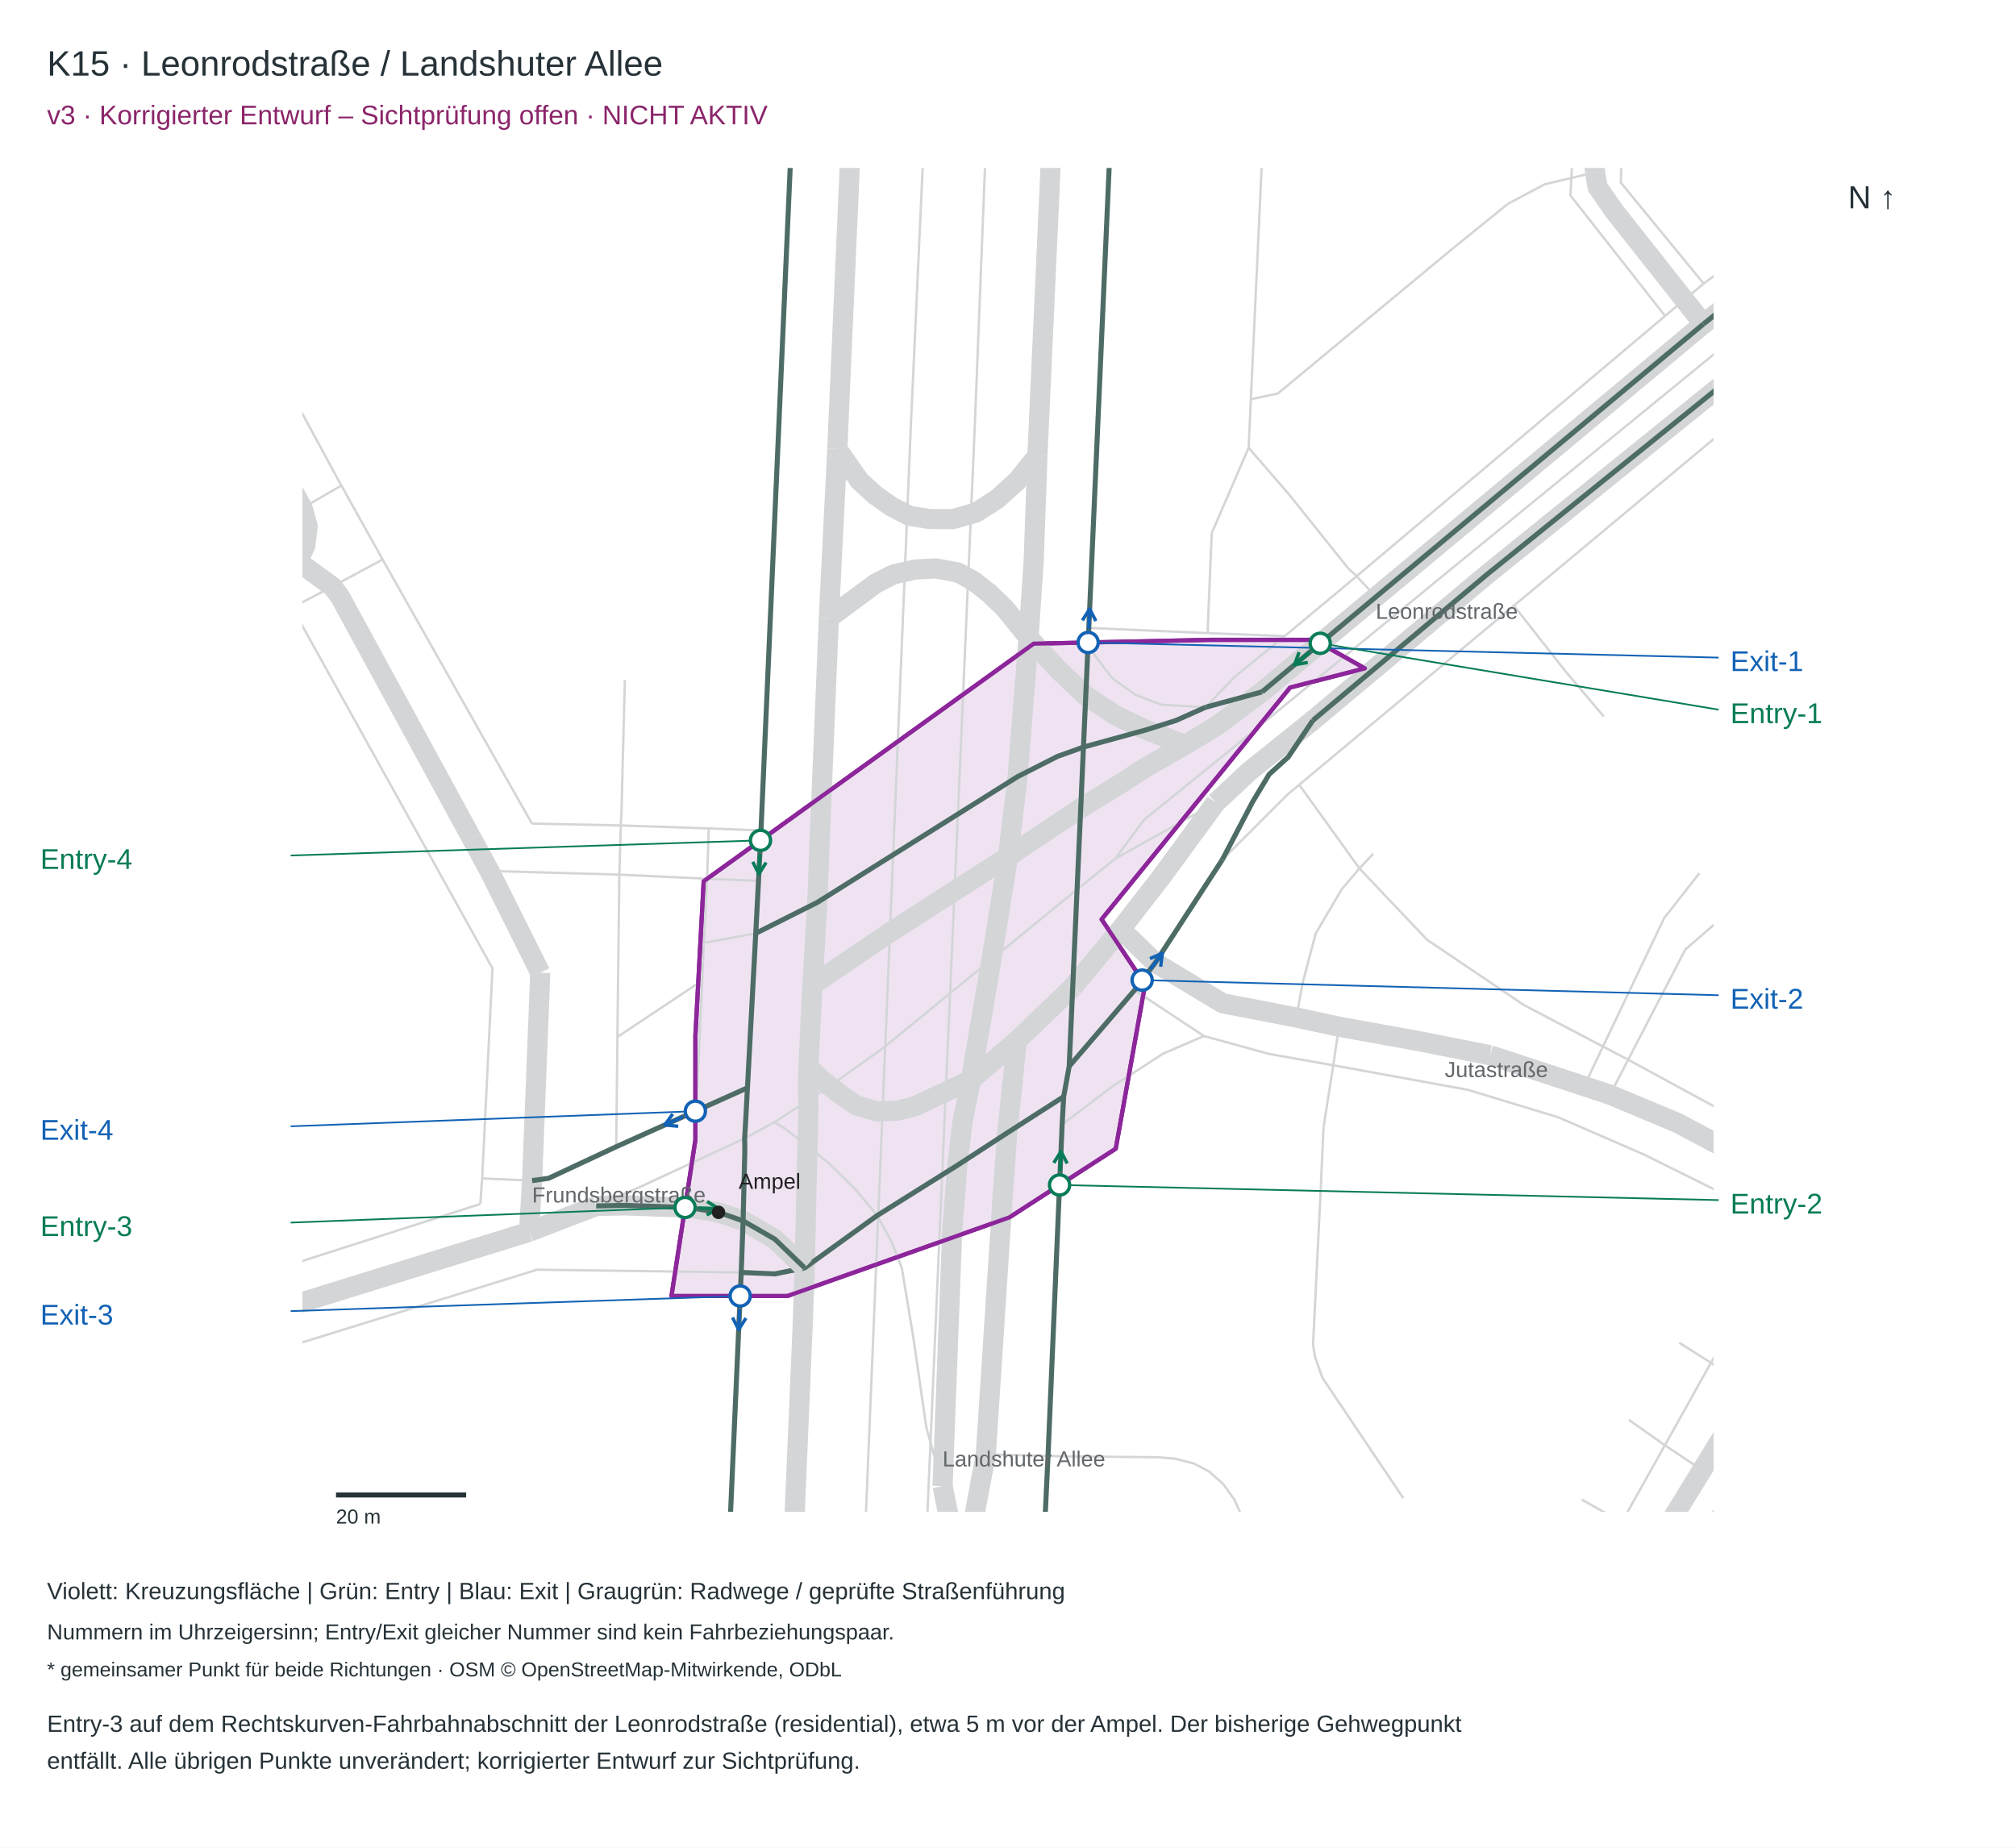
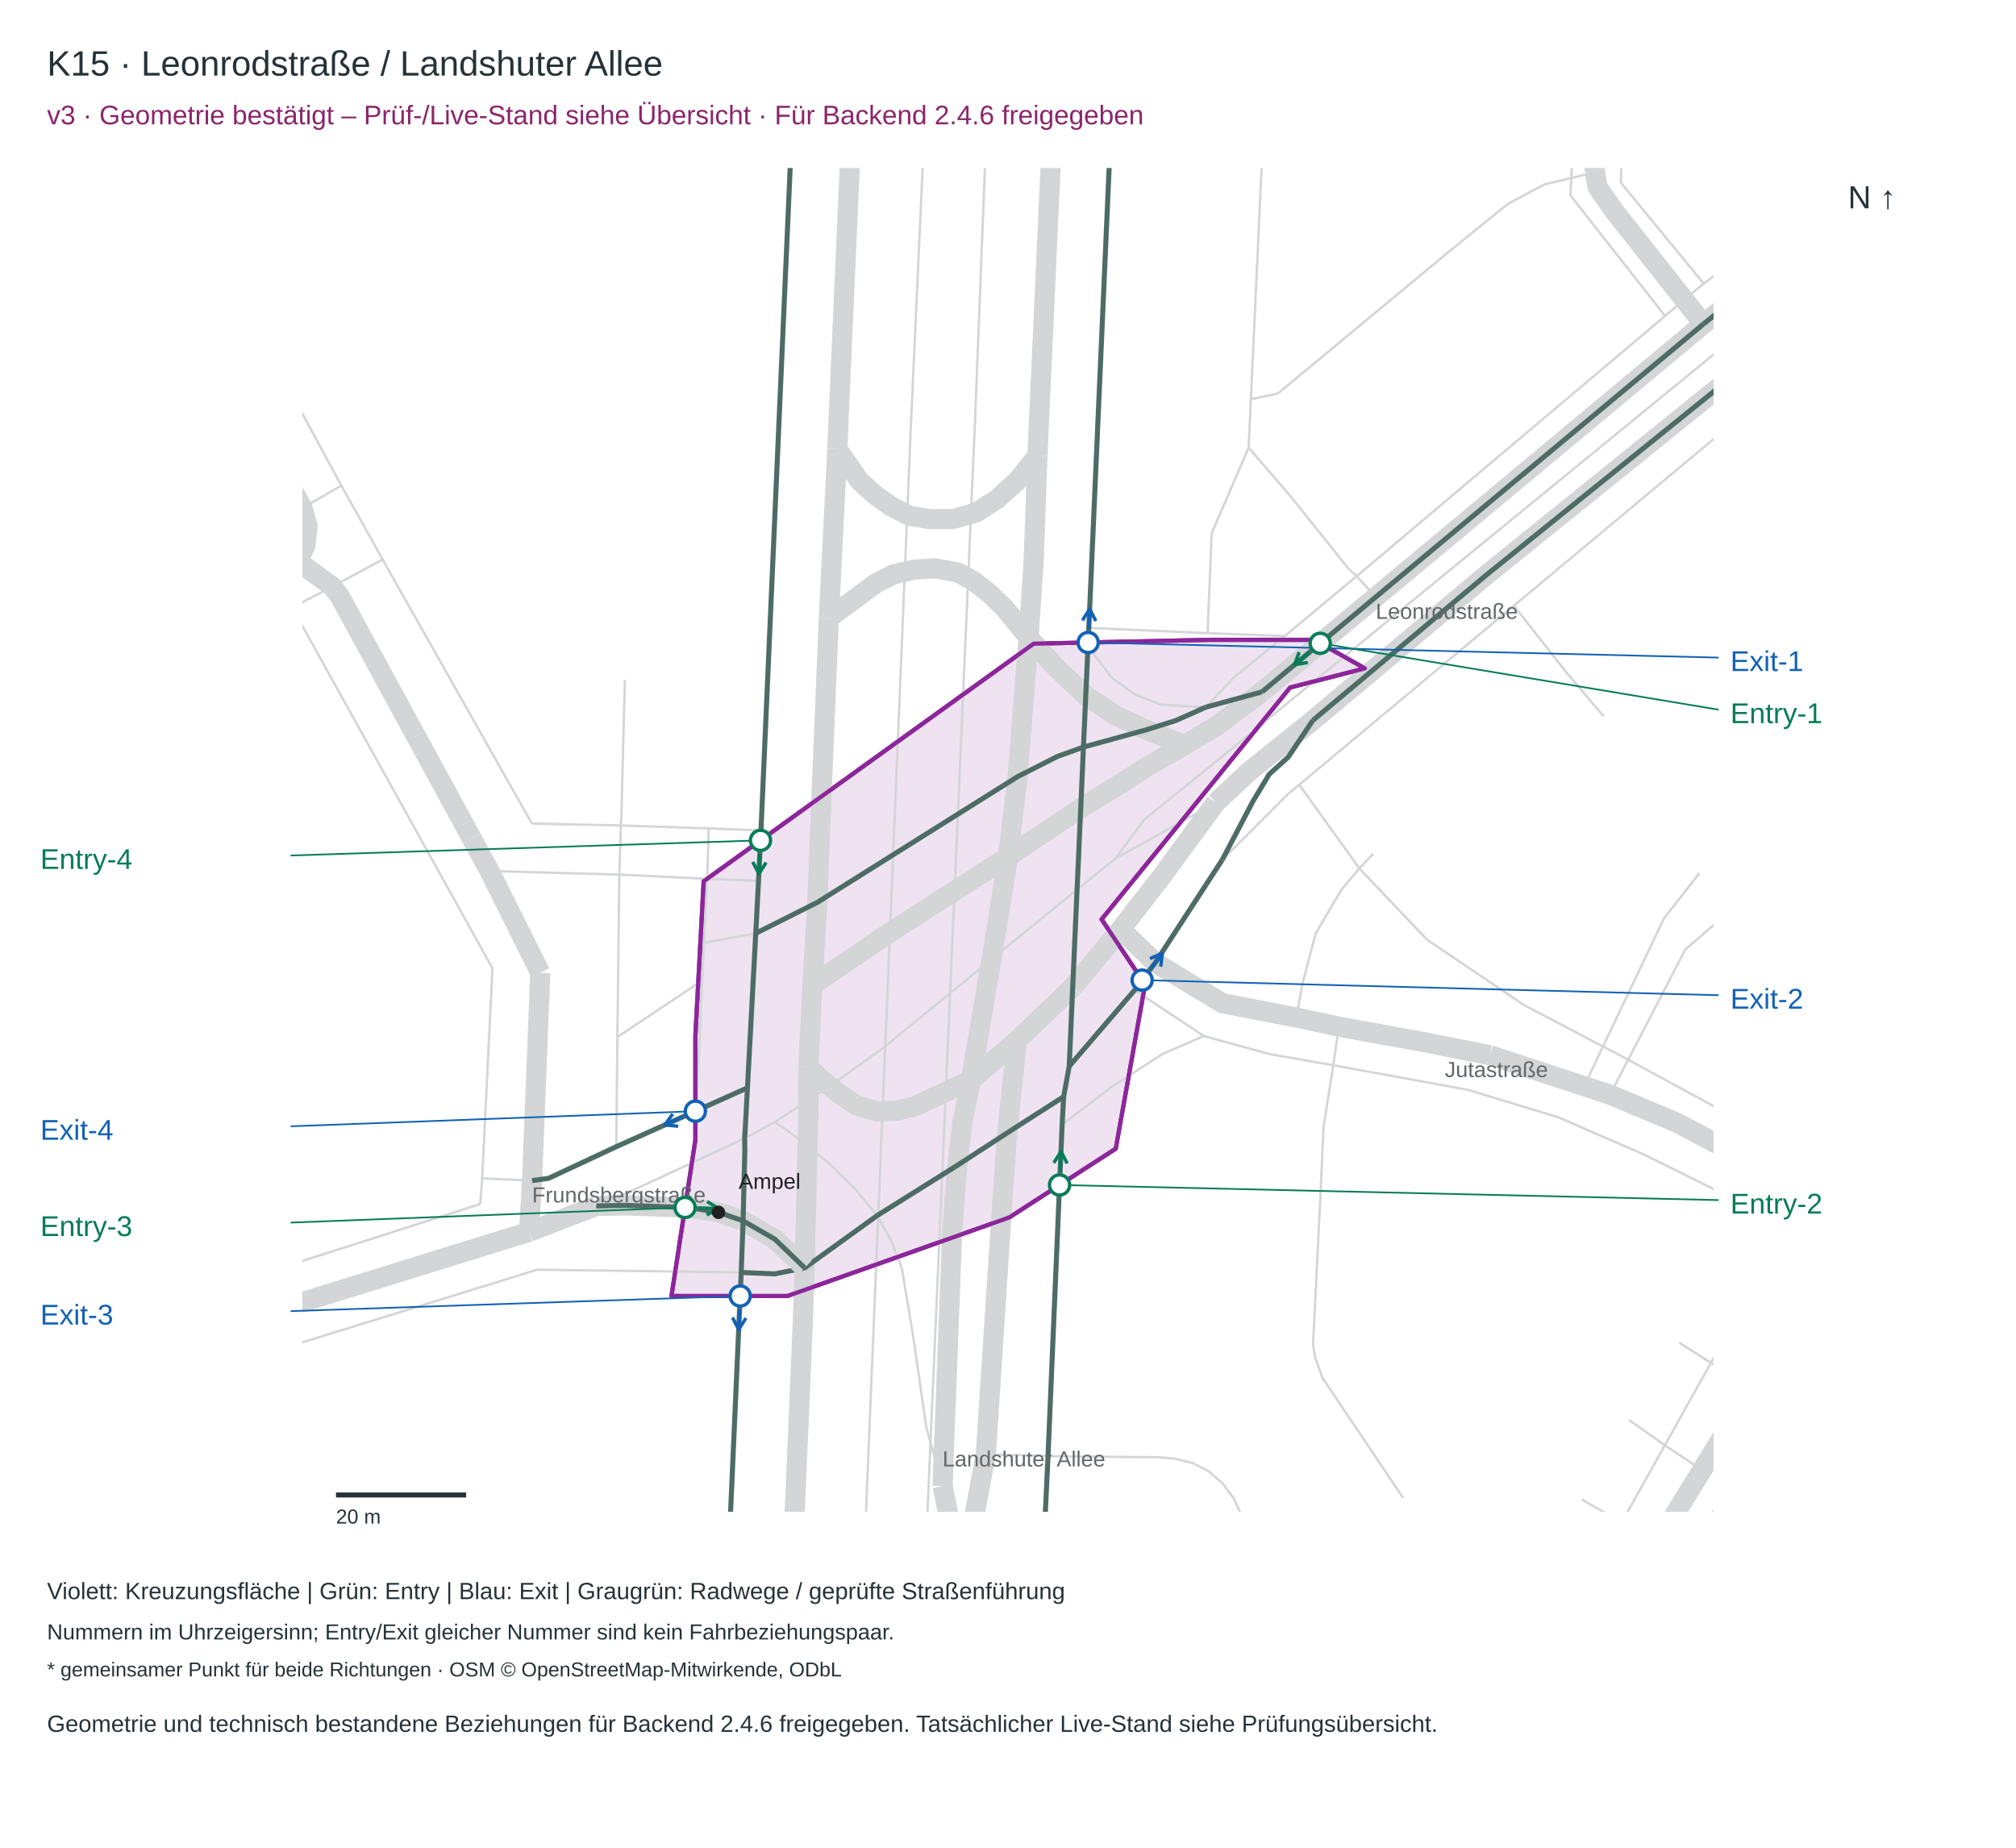
<svg xmlns="http://www.w3.org/2000/svg" width="1200" height="1100" viewBox="0 0 1200 1100">
  <rect width="1200" height="1100" fill="white" />
  <defs>
    <clipPath id="map">
      <rect x="180" y="100" width="840" height="800" />
    </clipPath>
  </defs>
  <text x="28" y="45" font-family="Arial,sans-serif" font-size="21" fill="#263238">K15 · Leonrodstraße / Landshuter Allee</text>
-   <text x="28" y="74" font-family="Arial,sans-serif" font-size="16" fill="#8b256a">v3 · Korrigierter Entwurf – Sichtprüfung offen · NICHT AKTIV</text>
+   <text x="28" y="74" font-family="Arial,sans-serif" font-size="16" fill="#8b256a">v3 · Geometrie bestätigt – Prüf-/Live-Stand siehe Übersicht · Für Backend 2.4.6 freigegeben</text>
  <g clip-path="url(#map)">
    <polygon points="413.92,678.59 399.69,771.54 468.73,771.54 600.84,724.73 664.13,683.85 681.61,586.11 655.72,547.3 767.92,409.31 812.43,397.9 782.17,380.91 720.19,380.91 615.3,383.19 418.87,524.63 413.92,616.61 413.92,678.59" fill="#efe3f2" stroke="#8c269a" stroke-width="2.5" stroke-linejoin="round" />
    <polyline points="498.39,267.31 511.51,286.11 520.74,294.6 530.55,301.55 541.17,307.02 553.37,309.01 567.35,309.01 581.13,305.04 593.64,297.02 605.72,286.02 617.52,271.23" fill="none" stroke="#d3d5d7" stroke-width="12" stroke-linejoin="round" />
    <polyline points="794.9,1479.17 825.14,1358.99 829.94,1341.57 840.33,1301.25 856.58,1234.19 868.03,1193.49 875.86,1165.72 891.65,1119.36 923.7,1047.04" fill="none" stroke="#d3d5d7" stroke-width="12" stroke-linejoin="round" />
    <polyline points="705.26,443.51 682.25,434.49 664.3,426.08 646.29,414.18 629.69,398.49 612.23,379.56" fill="none" stroke="#d3d5d7" stroke-width="12" stroke-linejoin="round" />
    <polyline points="542.18,253.38 484.35,1653.77" fill="none" stroke="#d3d5d7" stroke-width="1.4" stroke-linejoin="round" />
    <polyline points="519.1,1656.71 580.21,254.29" fill="none" stroke="#d3d5d7" stroke-width="1.4" stroke-linejoin="round" />
    <polyline points="612.23,379.56 598.1,362.18 588.98,353.34 579.66,346.01 570.23,340.83 556.93,338.37 544.54,339.06 531.85,341.95 521.12,347.43 493.36,367.96" fill="none" stroke="#d3d5d7" stroke-width="12" stroke-linejoin="round" />
    <polyline points="498.39,267.31 493.36,367.96" fill="none" stroke="#d3d5d7" stroke-width="12" stroke-linejoin="round" />
    <polyline points="563.95,1151.96 539.67,1126.43 527.59,1119.88 515.28,1117.29 496.84,1118.97 483.75,1125.05 462.81,1140.53" fill="none" stroke="#d3d5d7" stroke-width="12" stroke-linejoin="round" />
    <polyline points="-606.65,586.84 -587.57,581.84 -352.8,506.94 -196.73,457.18 -38.85,406.81 -20.76,401.07 -4.79,395.94 8.76,391.63 163.47,342.3 177.25,334.28" fill="none" stroke="#d3d5d7" stroke-width="12" stroke-linejoin="round" />
    <polyline points="592.43,-854.52 580.93,-594.06 542.18,253.38" fill="none" stroke="#d3d5d7" stroke-width="1.4" stroke-linejoin="round" />
    <polyline points="-80.59,1236.52 -57.81,1198.19 -26.97,1150.36 -7.55,1131.35 14.83,1120.09 87.7,1099.01 147.8,1081.63 124.75,997.45 152.63,923.58 160.57,898.06 160.91,887.41 157.2,874.25" fill="none" stroke="#d3d5d7" stroke-width="1.4" stroke-linejoin="round" />
    <polyline points="493.36,367.96 487.75,504.18 486.51,537.21" fill="none" stroke="#d3d5d7" stroke-width="12" stroke-linejoin="round" />
    <polyline points="314.99,733.29 133.21,789.69 115.6,795.17 19.14,825.09 -44.69,844.89 -251.88,909.18" fill="none" stroke="#d3d5d7" stroke-width="12" stroke-linejoin="round" />
    <polyline points="316.61,490.29 369.54,491.41 421.87,493.18 452.97,494.39" fill="none" stroke="#d3d5d7" stroke-width="1.4" stroke-linejoin="round" />
    <polyline points="1117.28,731.6 1085.63,714.79 998.61,668.56 958.36,651.7 942.94,646.61 886.87,628.2" fill="none" stroke="#d3d5d7" stroke-width="12" stroke-linejoin="round" />
    <polyline points="586.8,865.8 623.82,866.79 632.54,867.01" fill="none" stroke="#d3d5d7" stroke-width="1.4" stroke-linejoin="round" />
    <polyline points="577.93,642.95 588.38,581.54 590.16,571.15 591.66,562.26 600.0,510.0" fill="none" stroke="#d3d5d7" stroke-width="12" stroke-linejoin="round" />
    <polyline points="577.93,642.95 605.26,619.57 638.52,587.71" fill="none" stroke="#d3d5d7" stroke-width="12" stroke-linejoin="round" />
    <polyline points="897.52,121.38 865.5,147.3" fill="none" stroke="#d3d5d7" stroke-width="1.4" stroke-linejoin="round" />
    <polyline points="767.66,294.82 743.24,266.53 744.56,237.64 755.15,9.78" fill="none" stroke="#d3d5d7" stroke-width="1.4" stroke-linejoin="round" />
    <polyline points="802.53,338.37 767.66,294.82" fill="none" stroke="#d3d5d7" stroke-width="1.4" stroke-linejoin="round" />
    <polyline points="949.39,102.62 935.32,105.95 919.56,109.65 897.52,121.38" fill="none" stroke="#d3d5d7" stroke-width="1.4" stroke-linejoin="round" />
    <polyline points="818.9,355.41 807.56,342.99 802.53,338.37" fill="none" stroke="#d3d5d7" stroke-width="1.4" stroke-linejoin="round" />
    <polyline points="755.15,9.78 769.5,-313.68 764.24,-327.69" fill="none" stroke="#d3d5d7" stroke-width="1.4" stroke-linejoin="round" />
    <polyline points="865.5,147.3 760.61,234.28 744.56,237.64" fill="none" stroke="#d3d5d7" stroke-width="1.4" stroke-linejoin="round" />
    <polyline points="572.61,941.78 561.05,884.73" fill="none" stroke="#d3d5d7" stroke-width="12" stroke-linejoin="round" />
    <polyline points="561.05,884.73 551.38,849.72 543.56,795.68 536.83,755.02 530.61,738.98 522.15,723.63 509.29,708.19 493.5,692.62 480.67,682.1 466.34,671.32 460.96,668.09" fill="none" stroke="#d3d5d7" stroke-width="1.4" stroke-linejoin="round" />
    <polyline points="354.87,717.94 314.99,733.29" fill="none" stroke="#d3d5d7" stroke-width="12" stroke-linejoin="round" />
    <polyline points="369.94,482.92 371.38,426.56" fill="none" stroke="#d3d5d7" stroke-width="1.4" stroke-linejoin="round" />
    <polyline points="371.38,426.56 371.96,404.74" fill="none" stroke="#d3d5d7" stroke-width="1.4" stroke-linejoin="round" />
    <polyline points="368.65,520.69 369.54,491.41 369.94,482.92" fill="none" stroke="#d3d5d7" stroke-width="1.4" stroke-linejoin="round" />
    <polyline points="291.35,518.5 368.65,520.69" fill="none" stroke="#d3d5d7" stroke-width="1.4" stroke-linejoin="round" />
    <polyline points="1117.28,731.6 1137.42,714.83 1185.95,674.42 1278.7,597.19 1290.86,587.06 1311.72,569.68 1426.82,483.82 1599.11,355.28 1624.78,336.13" fill="none" stroke="#d3d5d7" stroke-width="12" stroke-linejoin="round" />
    <polyline points="600.0,510.0 605.72,462.35 612.23,379.56" fill="none" stroke="#d3d5d7" stroke-width="12" stroke-linejoin="round" />
    <polyline points="612.23,379.56 615.28,333.98 617.52,271.23" fill="none" stroke="#d3d5d7" stroke-width="12" stroke-linejoin="round" />
    <polyline points="481.16,635.1 480.96,648.29 481.16,654.93 481.16,662.39 480.67,682.1 478.97,754.8 477.71,790.9 462.81,1140.53" fill="none" stroke="#d3d5d7" stroke-width="12" stroke-linejoin="round" />
    <polyline points="600.0,510.0 527.91,556.27 483.6,586.37" fill="none" stroke="#d3d5d7" stroke-width="12" stroke-linejoin="round" />
    <polyline points="638.52,587.71 667.14,553.17 691.02,522.42 723.7,477.79" fill="none" stroke="#d3d5d7" stroke-width="12" stroke-linejoin="round" />
    <polyline points="586.8,865.8 596.92,710.78 599.54,674.42 605.26,619.57" fill="none" stroke="#d3d5d7" stroke-width="12" stroke-linejoin="round" />
    <polyline points="561.05,884.73 566.74,733.72 569.85,693.74 572.9,667.91 577.93,642.95" fill="none" stroke="#d3d5d7" stroke-width="12" stroke-linejoin="round" />
    <polyline points="460.01,1210.09 450.67,1434.15 449.54,1460.33 447.1,1496.55" fill="none" stroke="#d3d5d7" stroke-width="12" stroke-linejoin="round" />
    <polyline points="580.21,254.29 623.65,-848.78" fill="none" stroke="#d3d5d7" stroke-width="1.4" stroke-linejoin="round" />
    <polyline points="617.52,271.23 647.15,-380.73 649.8,-438.82" fill="none" stroke="#d3d5d7" stroke-width="12" stroke-linejoin="round" />
    <polyline points="481.16,635.1 489.3,643.12 493.96,646.61 499.11,650.75 509.73,658.12 522.12,661.66 534.06,661.19 544.28,658.69 577.93,642.95" fill="none" stroke="#d3d5d7" stroke-width="12" stroke-linejoin="round" />
    <polyline points="1029.33,225.61 1043.37,241.91 1173.81,401.25 1299.24,554.42 1311.72,569.68" fill="none" stroke="#d3d5d7" stroke-width="12" stroke-linejoin="round" />
    <polyline points="949.39,102.62 951.03,111.51 960.72,125.48 1002.55,178.43 1013.97,192.88" fill="none" stroke="#d3d5d7" stroke-width="12" stroke-linejoin="round" />
    <polyline points="565.02,1101.25 568.1,1031.09 572.61,941.78" fill="none" stroke="#d3d5d7" stroke-width="12" stroke-linejoin="round" />
    <polyline points="1387.38,1288.83 1369.49,1279.34 1345.12,1266.62 1208.62,1195.47 1088.57,1132.94 998.9,1086.2 937.88,1054.42 923.7,1047.04" fill="none" stroke="#d3d5d7" stroke-width="12" stroke-linejoin="round" />
    <polyline points="522.41,-277.45 498.39,267.31" fill="none" stroke="#d3d5d7" stroke-width="12" stroke-linejoin="round" />
    <polyline points="751.18,411.9 724.25,432.08 705.26,443.51 682.71,456.4 667.63,466.14 643.3,481.15 600.0,510.0" fill="none" stroke="#d3d5d7" stroke-width="12" stroke-linejoin="round" />
    <polyline points="441.2,757.52 319.74,755.88 139.42,811.68 -38.31,866.23 -233.32,927.64 -368.25,970.2" fill="none" stroke="#d3d5d7" stroke-width="1.4" stroke-linejoin="round" />
    <polyline points="1399.21,-3.5 1356.6,6.51 1318.83,21.38 1059.31,229.15 1043.37,241.91 1030.23,252.86 901.12,360.58 773.36,467.18 766.22,473.13 727.56,511.81" fill="none" stroke="#d3d5d7" stroke-width="1.4" stroke-linejoin="round" />
    <polyline points="285.88,716.77 108.12,773.69 12.9,804.22 -318.79,903.1 -445.89,942.17 -465.08,946.66 -474.92,947.73 -486.94,948.64" fill="none" stroke="#d3d5d7" stroke-width="1.4" stroke-linejoin="round" />
    <polyline points="562.29,1301.21 562.46,1232.17 563.95,1151.96" fill="none" stroke="#d3d5d7" stroke-width="12" stroke-linejoin="round" />
    <polyline points="632.54,867.01 688.98,867.53" fill="none" stroke="#d3d5d7" stroke-width="1.4" stroke-linejoin="round" />
    <polyline points="1276.16,-40.02 1266.79,-32.69 1170.76,42.3 1041.88,147.64 1014.12,168.86 1002.55,178.43 991.13,188.09 807.56,342.99 764.73,378.69 734.84,402.97 717.69,421.0" fill="none" stroke="#d3d5d7" stroke-width="1.4" stroke-linejoin="round" />
    <polyline points="796.95,611.21 793.61,634.19 787.8,671.23" fill="none" stroke="#d3d5d7" stroke-width="1.4" stroke-linejoin="round" />
    <polyline points="787.8,671.23 786.16,707.89" fill="none" stroke="#d3d5d7" stroke-width="1.4" stroke-linejoin="round" />
    <polyline points="786.16,707.89 781.58,800.43 782.73,807.76 787.08,820.13 835.27,891.85" fill="none" stroke="#d3d5d7" stroke-width="1.4" stroke-linejoin="round" />
    <polyline points="157.2,874.25 141.67,819.66" fill="none" stroke="#d3d5d7" stroke-width="1.4" stroke-linejoin="round" />
    <polyline points="141.67,819.66 139.42,811.68 134.85,795.38 133.21,789.69" fill="none" stroke="#d3d5d7" stroke-width="1.4" stroke-linejoin="round" />
    <polyline points="12.9,804.22 17.65,820.18 19.14,825.09" fill="none" stroke="#d3d5d7" stroke-width="1.4" stroke-linejoin="round" />
    <polyline points="-103.23,696.46 -126.39,610.04 -52.75,587.79 -7.98,735.27" fill="none" stroke="#d3d5d7" stroke-width="1.4" stroke-linejoin="round" />
    <polyline points="380.56,-75.12 383.89,-171.63" fill="none" stroke="#d3d5d7" stroke-width="1.4" stroke-linejoin="round" />
    <polyline points="817.37,508.28 809.17,516.99 798.59,529.49 783.14,555.71 775.43,585.03 771.6,605.73" fill="none" stroke="#d3d5d7" stroke-width="1.4" stroke-linejoin="round" />
    <polyline points="688.98,867.53 699.45,868.39 710.58,871.23 719.59,875.98 727.96,883.31 734.58,892.45 739.55,903.4 741.63,913.84 734.75,1110.35" fill="none" stroke="#d3d5d7" stroke-width="1.4" stroke-linejoin="round" />
    <polyline points="723.7,477.79 743.58,459.25 781.44,428.89" fill="none" stroke="#d3d5d7" stroke-width="12" stroke-linejoin="round" />
    <polyline points="486.51,537.21 483.6,586.37 481.16,635.1" fill="none" stroke="#d3d5d7" stroke-width="12" stroke-linejoin="round" />
    <polyline points="663.84,511.16 691.51,495.77 723.7,477.79" fill="none" stroke="#d3d5d7" stroke-width="1.4" stroke-linejoin="round" />
    <polyline points="354.87,717.94 380.84,706.68 443.24,677.66 460.96,668.09" fill="none" stroke="#d3d5d7" stroke-width="1.4" stroke-linejoin="round" />
    <polyline points="1305.65,-11.99 1288.02,-5.87 1276.94,0.9 874.22,330.22 733.48,445.49 681.15,487.88 663.84,511.16" fill="none" stroke="#d3d5d7" stroke-width="1.4" stroke-linejoin="round" />
    <polyline points="460.96,668.09 481.16,654.93 493.96,646.61 525.29,624.19 590.16,571.15 641.11,529.53 663.84,511.16" fill="none" stroke="#d3d5d7" stroke-width="1.4" stroke-linejoin="round" />
    <polyline points="717.69,421.0 691.31,419.57 675.75,413.54 661.79,403.49 647.61,384.69" fill="none" stroke="#d3d5d7" stroke-width="1.4" stroke-linejoin="round" />
    <polyline points="-7.98,735.27 -0.65,759.42" fill="none" stroke="#d3d5d7" stroke-width="1.4" stroke-linejoin="round" />
    <polyline points="-0.65,759.42 11.26,798.57" fill="none" stroke="#d3d5d7" stroke-width="1.4" stroke-linejoin="round" />
    <polyline points="11.26,798.57 12.9,804.22" fill="none" stroke="#d3d5d7" stroke-width="1.4" stroke-linejoin="round" />
    <polyline points="596.43,1193.49 605.95,1193.83 609.92,1094.78 600.37,1094.39 596.43,1193.49" fill="none" stroke="#d3d5d7" stroke-width="1.4" stroke-linejoin="round" />
    <polyline points="605.95,1193.83 608.77,1193.79" fill="none" stroke="#d3d5d7" stroke-width="1.4" stroke-linejoin="round" />
    <polyline points="609.92,1094.78 612.97,1095.08" fill="none" stroke="#d3d5d7" stroke-width="1.4" stroke-linejoin="round" />
    <polyline points="383.89,-171.63 385.62,-221.14" fill="none" stroke="#d3d5d7" stroke-width="1.4" stroke-linejoin="round" />
    <polyline points="417.98,583.74 367.5,617.33" fill="none" stroke="#d3d5d7" stroke-width="1.4" stroke-linejoin="round" />
    <polyline points="421.87,493.18 420.92,523.15 418.99,561.32 417.98,583.74 414.47,661.27" fill="none" stroke="#d3d5d7" stroke-width="1.4" stroke-linejoin="round" />
    <polyline points="368.65,520.69 367.5,617.33 366.81,682.66" fill="none" stroke="#d3d5d7" stroke-width="1.4" stroke-linejoin="round" />
    <polyline points="368.65,520.69 420.92,523.15 451.5,524.4" fill="none" stroke="#d3d5d7" stroke-width="1.4" stroke-linejoin="round" />
    <polyline points="563.95,1151.96 565.02,1101.25" fill="none" stroke="#d3d5d7" stroke-width="12" stroke-linejoin="round" />
    <polyline points="462.81,1140.53 460.01,1210.09" fill="none" stroke="#d3d5d7" stroke-width="12" stroke-linejoin="round" />
    <polyline points="1081.35,546.4 1052.49,522.55 1003.18,565.24 969.15,630.87 958.36,651.7" fill="none" stroke="#d3d5d7" stroke-width="1.4" stroke-linejoin="round" />
    <polyline points="321.58,579.08 316.72,702.84 315.28,726.99 314.99,733.29" fill="none" stroke="#d3d5d7" stroke-width="12" stroke-linejoin="round" />
    <polyline points="923.7,1047.04 942.02,1005.0 962.53,957.95 986.3,918.71 1013.14,875.16 1042.14,827.72 1089.86,753.77 1117.28,731.6" fill="none" stroke="#d3d5d7" stroke-width="12" stroke-linejoin="round" />
    <polyline points="886.87,628.2 845.74,620.05 796.95,611.21 771.6,605.73 727.73,597.28 687.66,573.13 667.14,553.17" fill="none" stroke="#d3d5d7" stroke-width="12" stroke-linejoin="round" />
    <polyline points="1093.0,-294.01 1077.61,-281.42 971.37,-194.44 964.03,-182.97 961.61,-179.22 960.35,-163.44 956.35,-77.5 948.81,83.78 948.5,90.72 949.39,102.62" fill="none" stroke="#d3d5d7" stroke-width="12" stroke-linejoin="round" />
    <polyline points="1171.02,1692.88 1247.02,1468.09 1271.71,1412.55 1336.52,1287.54 1064.14,1139.37 945.3,1079.95 925.63,1082.66 910.58,1110.05 887.25,1205.43 851.86,1333.81 849.13,1345.84 819.85,1484.04 794.9,1479.17 774.05,1473.05" fill="none" stroke="#d3d5d7" stroke-width="1.4" stroke-linejoin="round" />
    <polyline points="675.34,589.47 716.63,616.77 755.49,627.46 793.61,634.19 873.61,648.77 927.55,665.15 978.85,687.45 1047.37,721.47 1056.78,734.97 1057.93,744.93 1018.4,811.29 990.99,860.41 965.35,906.21 941.62,950.1 929.19,973.0 917.92,995.9 895.94,1039.07 869.7,1112.37 816.45,1295.25 774.05,1473.05" fill="none" stroke="#d3d5d7" stroke-width="1.4" stroke-linejoin="round" />
    <polyline points="1528.11,935.4 1609.87,812.76 1653.03,766.58 1665.22,753.04 1699.83,714.61 1814.33,618.54 1720.54,503.75 1615.74,372.05 1571.93,401.76 1496.21,462.35 1440.31,502.11 1301.28,604.01 1290.61,611.81 1169.03,710.17 1167.62,725.65 1176.54,735.49 1181.29,738.25 1309.82,813.24 1421.27,878.26 1518.74,935.1 1528.11,935.4" fill="none" stroke="#d3d5d7" stroke-width="1.4" stroke-linejoin="round" />
    <polyline points="1565.86,984.65 1539.13,969.55 1510.91,953.64 1411.35,897.45 1298.86,834.02 1166.99,759.63 1145.21,747.34 1117.28,731.6" fill="none" stroke="#d3d5d7" stroke-width="12" stroke-linejoin="round" />
    <polyline points="1307.49,632.6 1290.61,611.81 1278.7,597.19" fill="none" stroke="#d3d5d7" stroke-width="1.4" stroke-linejoin="round" />
    <polyline points="-338.59,-1176.72 -321.21,-1124.85 -293.91,-1040.29 -266.87,-960.12 -259.91,-929.72 -254.73,-905.44 -222.19,-813.89 -220.58,-808.46 -205.74,-758.48 -203.09,-748.0 -195.67,-718.51 -192.88,-707.51 -159.65,-545.85 -154.79,-522.17 -150.56,-502.55 -146.79,-485.09 -96.56,-286.77 -94.95,-281.25 -77.4,-221.78 -39.92,-122.21 -34.16,-100.31 -28.81,-78.53 60.83,84.94 69.83,101.33 180.1,302.45 183.15,313.36 181.74,324.79 177.25,334.28" fill="none" stroke="#d3d5d7" stroke-width="12" stroke-linejoin="round" />
    <polyline points="1318.83,21.38 1333.56,32.85 1452.57,177.36 1584.5,337.55 1539.42,372.18 1315.98,543.72 1189.69,388.96 1059.31,229.15" fill="none" stroke="#d3d5d7" stroke-width="1.4" stroke-linejoin="round" />
    <polyline points="773.36,467.18 809.17,516.99 849.45,559.46 906.93,598.23 954.16,623.02 969.15,630.87 1102.26,703.19 1111.7,705.6 1170.47,657.0 1278.81,567.44 1265.66,545.06 1030.23,252.86" fill="none" stroke="#d3d5d7" stroke-width="1.4" stroke-linejoin="round" />
    <polyline points="1315.98,543.72 1299.24,554.42 1278.81,567.44 1290.86,587.06 1301.28,604.01" fill="none" stroke="#d3d5d7" stroke-width="1.4" stroke-linejoin="round" />
    <polyline points="1111.7,705.6 1137.42,714.83 1167.62,725.65" fill="none" stroke="#d3d5d7" stroke-width="1.4" stroke-linejoin="round" />
    <polyline points="1056.78,734.97 1085.63,714.79 1102.26,703.19" fill="none" stroke="#d3d5d7" stroke-width="1.4" stroke-linejoin="round" />
    <polyline points="948.38,1019.96 948.38,1030.23 955.52,1037.82 1009.23,1066.71 1097.95,1114.44 1217.77,1178.91 1335.66,1242.34 1354.36,1244.16 1366.84,1236.57 1499.2,995.47 1499.63,980.33 1488.5,965.15 1131.55,760.63 1108.82,764.16 1060.06,838.59 1001.83,927.47 965.76,982.53 948.38,1019.96" fill="none" stroke="#d3d5d7" stroke-width="1.4" stroke-linejoin="round" />
    <polyline points="1131.55,760.63 1145.21,747.34 1167.62,725.65" fill="none" stroke="#d3d5d7" stroke-width="1.4" stroke-linejoin="round" />
    <polyline points="1108.82,764.16 1089.86,753.77 1056.78,734.97" fill="none" stroke="#d3d5d7" stroke-width="1.4" stroke-linejoin="round" />
    <polyline points="925.63,1082.66 937.88,1054.42 948.38,1030.23" fill="none" stroke="#d3d5d7" stroke-width="1.4" stroke-linejoin="round" />
    <polyline points="718.96,372.48 721.26,317.42" fill="none" stroke="#d3d5d7" stroke-width="1.4" stroke-linejoin="round" />
    <polyline points="764.73,378.69 718.93,376.92 648.1,373.82" fill="none" stroke="#d3d5d7" stroke-width="1.4" stroke-linejoin="round" />
    <polyline points="721.26,317.42 743.24,266.53" fill="none" stroke="#d3d5d7" stroke-width="1.4" stroke-linejoin="round" />
    <polyline points="718.93,376.92 718.96,372.48" fill="none" stroke="#d3d5d7" stroke-width="1.4" stroke-linejoin="round" />
    <polyline points="285.88,716.77 287.0,701.55 293.13,576.45 173.92,361.7 14.89,412.03 1.25,416.34 -190.32,476.93 -534.12,588.35 -584.9,601.81" fill="none" stroke="#d3d5d7" stroke-width="1.4" stroke-linejoin="round" />
    <polyline points="-590.68,557.99 -360.36,483.82 -204.41,433.63 -46.25,382.7 -28.67,377.05 151.59,319.01" fill="none" stroke="#d3d5d7" stroke-width="1.4" stroke-linejoin="round" />
    <polyline points="485.93,-254.08 410.94,-257.49 386.77,-254.17 265.28,-203.15 224.09,-186.08 11.61,-96.69 -2.69,-90.3 85.8,72.74 94.83,89.39 203.17,289.04 227.74,333.07 316.61,490.29" fill="none" stroke="#d3d5d7" stroke-width="1.4" stroke-linejoin="round" />
    <polyline points="151.59,319.01 163.47,342.3 173.92,361.7" fill="none" stroke="#d3d5d7" stroke-width="1.4" stroke-linejoin="round" />
    <polyline points="151.59,319.01 -52.4,-53.78 -57.75,-65.77" fill="none" stroke="#d3d5d7" stroke-width="1.4" stroke-linejoin="round" />
    <polyline points="572.61,941.78 586.8,865.8" fill="none" stroke="#d3d5d7" stroke-width="12" stroke-linejoin="round" />
    <polyline points="632.22,669.51 661.48,647.21 692.32,627.25 716.63,616.77" fill="none" stroke="#d3d5d7" stroke-width="1.4" stroke-linejoin="round" />
    <polyline points="316.72,702.84 287.0,701.55" fill="none" stroke="#d3d5d7" stroke-width="1.4" stroke-linejoin="round" />
    <polyline points="418.99,561.32 449.86,555.62" fill="none" stroke="#d3d5d7" stroke-width="1.4" stroke-linejoin="round" />
    <polyline points="173.92,361.7 197.85,349.2 227.74,333.07" fill="none" stroke="#d3d5d7" stroke-width="1.4" stroke-linejoin="round" />
    <polyline points="151.59,319.01 180.1,302.45 203.17,289.04" fill="none" stroke="#d3d5d7" stroke-width="1.4" stroke-linejoin="round" />
    <polyline points="113.42,695.6 87.24,704.05 108.12,773.69" fill="none" stroke="#d3d5d7" stroke-width="1.4" stroke-linejoin="round" />
    <polyline points="60.83,84.94 85.8,72.74 91.18,70.11 153.89,39.45" fill="none" stroke="#d3d5d7" stroke-width="1.4" stroke-linejoin="round" />
    <polyline points="69.83,101.33 94.83,89.39 100.96,86.45 173.77,48.81" fill="none" stroke="#d3d5d7" stroke-width="1.4" stroke-linejoin="round" />
    <polyline points="-85.25,254.98 -46.25,382.7 -38.85,406.81" fill="none" stroke="#d3d5d7" stroke-width="1.4" stroke-linejoin="round" />
    <polyline points="-66.1,252.3 -35.05,355.71 -28.67,377.05 -20.76,401.07" fill="none" stroke="#d3d5d7" stroke-width="1.4" stroke-linejoin="round" />
    <polyline points="-4.79,395.94 1.25,416.34 29.3,510.91" fill="none" stroke="#d3d5d7" stroke-width="1.4" stroke-linejoin="round" />
    <polyline points="8.76,391.63 14.89,412.03 41.38,500.17" fill="none" stroke="#d3d5d7" stroke-width="1.4" stroke-linejoin="round" />
    <polyline points="1173.81,401.25 1189.69,388.96 1193.83,385.72 1302.49,301.55" fill="none" stroke="#d3d5d7" stroke-width="1.4" stroke-linejoin="round" />
    <polyline points="1154.42,638.94 1170.47,657.0 1185.95,674.42" fill="none" stroke="#d3d5d7" stroke-width="1.4" stroke-linejoin="round" />
    <polyline points="901.12,360.58 910.23,372.18" fill="none" stroke="#d3d5d7" stroke-width="1.4" stroke-linejoin="round" />
    <polyline points="910.23,372.18 931.78,399.56" fill="none" stroke="#d3d5d7" stroke-width="1.4" stroke-linejoin="round" />
    <polyline points="931.78,399.56 954.62,426.52" fill="none" stroke="#d3d5d7" stroke-width="1.4" stroke-linejoin="round" />
    <polyline points="942.94,646.61 954.16,623.02 990.53,546.61 1011.58,519.79" fill="none" stroke="#d3d5d7" stroke-width="1.4" stroke-linejoin="round" />
    <polyline points="999.59,799.39 1018.4,811.29 1042.14,827.72" fill="none" stroke="#d3d5d7" stroke-width="1.4" stroke-linejoin="round" />
    <polyline points="969.58,845.27 990.99,860.41 1013.14,875.16" fill="none" stroke="#d3d5d7" stroke-width="1.4" stroke-linejoin="round" />
    <polyline points="941.51,892.71 965.35,906.21 986.3,918.71" fill="none" stroke="#d3d5d7" stroke-width="1.4" stroke-linejoin="round" />
    <polyline points="913.63,937.47 941.62,950.1 962.53,957.95" fill="none" stroke="#d3d5d7" stroke-width="1.4" stroke-linejoin="round" />
    <polyline points="891.71,987.58 917.92,995.9 942.02,1005.0" fill="none" stroke="#d3d5d7" stroke-width="1.4" stroke-linejoin="round" />
    <polyline points="1020.68,938.07 1001.83,927.47 986.3,918.71" fill="none" stroke="#d3d5d7" stroke-width="1.4" stroke-linejoin="round" />
    <polyline points="1076.37,848.21 1060.06,838.59 1042.14,827.72" fill="none" stroke="#d3d5d7" stroke-width="1.4" stroke-linejoin="round" />
    <polyline points="1209.22,722.89 1203.12,722.16 1199.9,722.68 1196.76,723.71 1192.62,725.91 1189.63,728.5 1185.72,732.42 1181.29,738.25 1166.99,759.63" fill="none" stroke="#d3d5d7" stroke-width="1.4" stroke-linejoin="round" />
    <polyline points="1021.08,1044.28 1009.23,1066.71 998.9,1086.2" fill="none" stroke="#d3d5d7" stroke-width="1.4" stroke-linejoin="round" />
    <polyline points="1014.12,168.86 964.75,108.7 971.77,-111.69 974.47,-175.64 1090.7,-265.77 1276.16,-40.02" fill="none" stroke="#d3d5d7" stroke-width="1.4" stroke-linejoin="round" />
    <polyline points="681.21,-375.43 698.5,-375.3 744.44,-390.09 851.4,-429.16 924.47,-465.55 1069.03,-291.64 967.91,-205.83 950.48,-188.1 944.79,-77.8 936.5,83.31 935.32,105.95 934.77,116.34 991.13,188.09" fill="none" stroke="#d3d5d7" stroke-width="1.4" stroke-linejoin="round" />
    <polyline points="108.12,773.69 114.17,791.07 115.6,795.17" fill="none" stroke="#d3d5d7" stroke-width="1.4" stroke-linejoin="round" />
    <polyline points="912.74,-78.75 944.79,-77.8 956.35,-77.5" fill="none" stroke="#d3d5d7" stroke-width="1.4" stroke-linejoin="round" />
    <polyline points="905.78,82.18 936.5,83.31 948.81,83.78" fill="none" stroke="#d3d5d7" stroke-width="1.4" stroke-linejoin="round" />
    <polyline points="177.25,334.28 197.85,349.2 202.28,355.02 280.85,499.22" fill="none" stroke="#d3d5d7" stroke-width="12" stroke-linejoin="round" />
    <polyline points="280.85,499.22 291.35,518.5 321.58,579.08" fill="none" stroke="#d3d5d7" stroke-width="12" stroke-linejoin="round" />
    <polyline points="1013.97,192.88 818.9,355.41 751.18,411.9" fill="none" stroke="#d3d5d7" stroke-width="12" stroke-linejoin="round" />
    <polyline points="1013.97,192.88 818.9,355.41 751.18,411.9" fill="none" stroke="#4e6c66" stroke-width="3" stroke-linejoin="round" />
    <polyline points="751.18,411.9 717.69,421.0" fill="none" stroke="#4e6c66" stroke-width="3" stroke-linejoin="round" />
    <polyline points="444.91,647.6 414.47,661.27 366.81,682.66 326.56,701.46 316.72,702.84" fill="none" stroke="#4e6c66" stroke-width="3" stroke-linejoin="round" />
    <polyline points="441.2,757.52 461.22,758.38 478.97,754.8 522.15,723.63 569.85,693.74 599.54,674.42 633.14,652.86" fill="none" stroke="#4e6c66" stroke-width="3" stroke-linejoin="round" />
    <polyline points="354.87,717.94 371.96,717.59 410.22,718.93 427.68,721.73 442.32,726.82 461.25,737.73 478.97,754.8" fill="none" stroke="#d3d5d7" stroke-width="12" stroke-linejoin="round" />
    <polyline points="354.87,717.94 371.96,717.59 410.22,718.93 427.68,721.73 442.32,726.82 461.25,737.73 478.97,754.8" fill="none" stroke="#4e6c66" stroke-width="3" stroke-linejoin="round" />
    <polyline points="1308.79,-43.47 1277.86,-18.68 1013.97,192.88" fill="none" stroke="#d3d5d7" stroke-width="12" stroke-linejoin="round" />
    <polyline points="1308.79,-43.47 1277.86,-18.68 1013.97,192.88" fill="none" stroke="#4e6c66" stroke-width="3" stroke-linejoin="round" />
    <polyline points="781.44,428.89 884.69,342.34 1029.33,225.61 1175.48,102.06" fill="none" stroke="#d3d5d7" stroke-width="12" stroke-linejoin="round" />
    <polyline points="781.44,428.89 884.69,342.34 1029.33,225.61 1175.48,102.06" fill="none" stroke="#4e6c66" stroke-width="3" stroke-linejoin="round" />
    <polyline points="609.0,1515.91 597.44,1502.11 595.05,1490.73 606.79,1234.28 608.77,1193.79 610.62,1156.44 612.97,1095.08 623.82,866.79 632.22,669.51 633.14,652.86 636.42,634.8 638.52,587.71 640.74,537.99 641.11,529.53 641.51,520.74 643.3,481.15 644.91,444.76 646.29,414.18 647.61,384.69" fill="none" stroke="#4e6c66" stroke-width="3" stroke-linejoin="round" />
    <polyline points="1175.48,102.06 1287.5,7.54 1294.17,1.93" fill="none" stroke="#d3d5d7" stroke-width="12" stroke-linejoin="round" />
    <polyline points="1175.48,102.06 1287.5,7.54 1294.17,1.93" fill="none" stroke="#4e6c66" stroke-width="3" stroke-linejoin="round" />
    <polyline points="717.69,421.0 699.94,428.93 682.25,434.49 644.91,444.76 629.43,450.32 605.72,462.35 486.51,537.21 449.86,555.62" fill="none" stroke="#4e6c66" stroke-width="3" stroke-linejoin="round" />
    <polyline points="727.56,511.81 745.68,477.23 755.49,460.93 766.8,450.71 781.44,428.89" fill="none" stroke="#4e6c66" stroke-width="3" stroke-linejoin="round" />
    <polyline points="647.61,384.69 648.1,373.82 681.21,-375.43 683.63,-437.87" fill="none" stroke="#4e6c66" stroke-width="3" stroke-linejoin="round" />
    <polyline points="501.56,-499.1 495.69,-379.48 494.51,-347.7 488.81,-279.18 485.93,-254.08 452.97,494.39 451.5,524.4 449.86,555.62 444.91,647.6 443.65,670.89 443.24,677.66 443.36,684.69 442.32,726.82 441.2,757.52 411.8,1419.96 406.51,1445.41" fill="none" stroke="#4e6c66" stroke-width="3" stroke-linejoin="round" />
    <polyline points="636.42,634.8 675.34,589.47 687.66,573.13 727.56,511.81" fill="none" stroke="#4e6c66" stroke-width="3" stroke-linejoin="round" />
    <polyline points="413.92,678.59 399.69,771.54 468.73,771.54 600.84,724.73 664.13,683.85 681.61,586.11 655.72,547.3 767.92,409.31 812.43,397.9 782.17,380.91 720.19,380.91 615.3,383.19 418.87,524.63 413.92,616.61 413.92,678.59" fill="none" stroke="#8c269a" stroke-width="2.5" stroke-linejoin="round" />
  </g>
  <text x="818.9" y="368.41" font-family="Arial,sans-serif" font-size="13" fill="#62676b">Leonrodstraße</text>
  <text x="860" y="641.2" font-family="Arial,sans-serif" font-size="13" fill="#62676b">Jutastraße</text>
  <text x="561.05" y="873" font-family="Arial,sans-serif" font-size="13" fill="#62676b">Landshuter Allee</text>
  <text x="316.72" y="715.84" font-family="Arial,sans-serif" font-size="13" fill="#62676b">Frundsbergstraße</text>
  <polyline points="647.71,382.49 1023,391.49" fill="none" stroke="#1262b5" stroke-width="1" stroke-linejoin="round" />
  <circle cx="647.71" cy="382.49" r="6" fill="#ffffff" stroke="#1262b5" stroke-width="2" />
  <text x="1030" y="399.49" font-family="Arial,sans-serif" font-size="17" fill="#1262b5">Exit-1</text>
  <polyline points="648.07,374.498 648.609,362.51" fill="none" stroke="#1262b5" stroke-width="2" stroke-linejoin="round" />
  <polyline points="652.29,369.683 648.609,362.51 644.299,369.323" fill="none" stroke="#1262b5" stroke-width="2" stroke-linejoin="round" />
  <polyline points="785.85,382.97 1023,422.49" fill="none" stroke="#087c58" stroke-width="1" stroke-linejoin="round" />
  <circle cx="785.85" cy="382.97" r="6" fill="#ffffff" stroke="#087c58" stroke-width="2" />
  <text x="1030" y="430.49" font-family="Arial,sans-serif" font-size="17" fill="#087c58">Entry-1</text>
  <polyline points="779.707,388.095 770.492,395.781" fill="none" stroke="#087c58" stroke-width="2" stroke-linejoin="round" />
  <polyline points="773.305,388.226 770.492,395.781 778.429,394.369" fill="none" stroke="#087c58" stroke-width="2" stroke-linejoin="round" />
  <polyline points="679.86,583.48 1023,592.48" fill="none" stroke="#1262b5" stroke-width="1" stroke-linejoin="round" />
  <circle cx="679.86" cy="583.48" r="6" fill="#ffffff" stroke="#1262b5" stroke-width="2" />
  <text x="1030" y="600.48" font-family="Arial,sans-serif" font-size="17" fill="#1262b5">Exit-2</text>
  <polyline points="684.674,577.09 691.895,567.506" fill="none" stroke="#1262b5" stroke-width="2" stroke-linejoin="round" />
  <polyline points="690.877,575.504 691.895,567.506 684.488,570.69" fill="none" stroke="#1262b5" stroke-width="2" stroke-linejoin="round" />
  <polyline points="630.69,705.45 1023,714.45" fill="none" stroke="#087c58" stroke-width="1" stroke-linejoin="round" />
  <circle cx="630.69" cy="705.45" r="6" fill="#ffffff" stroke="#087c58" stroke-width="2" />
  <text x="1030" y="722.45" font-family="Arial,sans-serif" font-size="17" fill="#087c58">Entry-2</text>
  <polyline points="631.03,697.457 631.541,685.468" fill="none" stroke="#087c58" stroke-width="2" stroke-linejoin="round" />
  <polyline points="635.239,692.632 631.541,685.468 627.247,692.292" fill="none" stroke="#087c58" stroke-width="2" stroke-linejoin="round" />
  <polyline points="452.68,500.29 173,509.29" fill="none" stroke="#087c58" stroke-width="1" stroke-linejoin="round" />
  <circle cx="452.68" cy="500.29" r="6" fill="#ffffff" stroke="#087c58" stroke-width="2" />
  <text x="24" y="517.29" font-family="Arial,sans-serif" font-size="17" fill="#087c58">Entry-4</text>
  <polyline points="452.289,508.28 451.703,520.266" fill="none" stroke="#087c58" stroke-width="2" stroke-linejoin="round" />
  <polyline points="448.05,513.079 451.703,520.266 456.04,513.47" fill="none" stroke="#087c58" stroke-width="2" stroke-linejoin="round" />
  <polyline points="413.92,661.52 173,670.52" fill="none" stroke="#1262b5" stroke-width="1" stroke-linejoin="round" />
  <circle cx="413.92" cy="661.52" r="6" fill="#ffffff" stroke="#1262b5" stroke-width="2" />
  <text x="24" y="678.52" font-family="Arial,sans-serif" font-size="17" fill="#1262b5">Exit-4</text>
  <polyline points="406.621,664.795 395.673,669.707" fill="none" stroke="#1262b5" stroke-width="2" stroke-linejoin="round" />
  <polyline points="400.422,663.192 395.673,669.707 403.697,670.491" fill="none" stroke="#1262b5" stroke-width="2" stroke-linejoin="round" />
  <polyline points="407.76,718.84 173,727.84" fill="none" stroke="#087c58" stroke-width="1" stroke-linejoin="round" />
  <circle cx="407.76" cy="718.84" r="6" fill="#ffffff" stroke="#087c58" stroke-width="2" />
  <text x="24" y="735.84" font-family="Arial,sans-serif" font-size="17" fill="#087c58">Entry-3</text>
  <polyline points="415.755,719.119 427.748,719.538" fill="none" stroke="#087c58" stroke-width="2" stroke-linejoin="round" />
  <polyline points="420.612,723.291 427.748,719.538 420.892,715.296" fill="none" stroke="#087c58" stroke-width="2" stroke-linejoin="round" />
  <polyline points="440.58,771.54 173,780.54" fill="none" stroke="#1262b5" stroke-width="1" stroke-linejoin="round" />
  <circle cx="440.58" cy="771.54" r="6" fill="#ffffff" stroke="#1262b5" stroke-width="2" />
  <text x="24" y="788.54" font-family="Arial,sans-serif" font-size="17" fill="#1262b5">Exit-3</text>
  <polyline points="440.225,779.532 439.693,791.52" fill="none" stroke="#1262b5" stroke-width="2" stroke-linejoin="round" />
  <polyline points="436.008,784.35 439.693,791.52 444,784.705" fill="none" stroke="#1262b5" stroke-width="2" stroke-linejoin="round" />
  <circle cx="427.68" cy="721.73" r="3" fill="#202020" stroke="#202020" stroke-width="2" />
  <text x="439.68" y="707.73" font-family="Arial,sans-serif" font-size="13" fill="#202020">Ampel</text>
  <text x="1100" y="124" font-family="Arial,sans-serif" font-size="19" fill="#263238">N ↑</text>
  <polyline points="200,890 277.474,890" fill="none" stroke="#263238" stroke-width="3" stroke-linejoin="round" />
  <text x="200" y="907" font-family="Arial,sans-serif" font-size="12" fill="#263238">20 m</text>
  <text x="28" y="952" font-family="Arial,sans-serif" font-size="14" fill="#263238">Violett: Kreuzungsfläche  |  Grün: Entry  |  Blau: Exit  |  Graugrün: Radwege / geprüfte Straßenführung</text>
  <text x="28" y="976" font-family="Arial,sans-serif" font-size="13" fill="#263238">Nummern im Uhrzeigersinn; Entry/Exit gleicher Nummer sind kein Fahrbeziehungspaar.</text>
  <text x="28" y="998" font-family="Arial,sans-serif" font-size="12" fill="#263238">* gemeinsamer Punkt für beide Richtungen · OSM © OpenStreetMap-Mitwirkende, ODbL</text>
-   <text x="28" y="1031" font-family="Arial,sans-serif" font-size="14" fill="#263238">Entry-3 auf dem Rechtskurven-Fahrbahnabschnitt der Leonrodstraße (residential), etwa 5 m vor der Ampel. Der bisherige Gehwegpunkt</text>
-   <text x="28" y="1053" font-family="Arial,sans-serif" font-size="14" fill="#263238">entfällt. Alle übrigen Punkte unverändert; korrigierter Entwurf zur Sichtprüfung.</text>
+   <text x="28" y="1031" font-family="Arial,sans-serif" font-size="14" fill="#263238">Geometrie und technisch bestandene Beziehungen für Backend 2.4.6 freigegeben. Tatsächlicher Live-Stand siehe Prüfungsübersicht.</text>
</svg>
